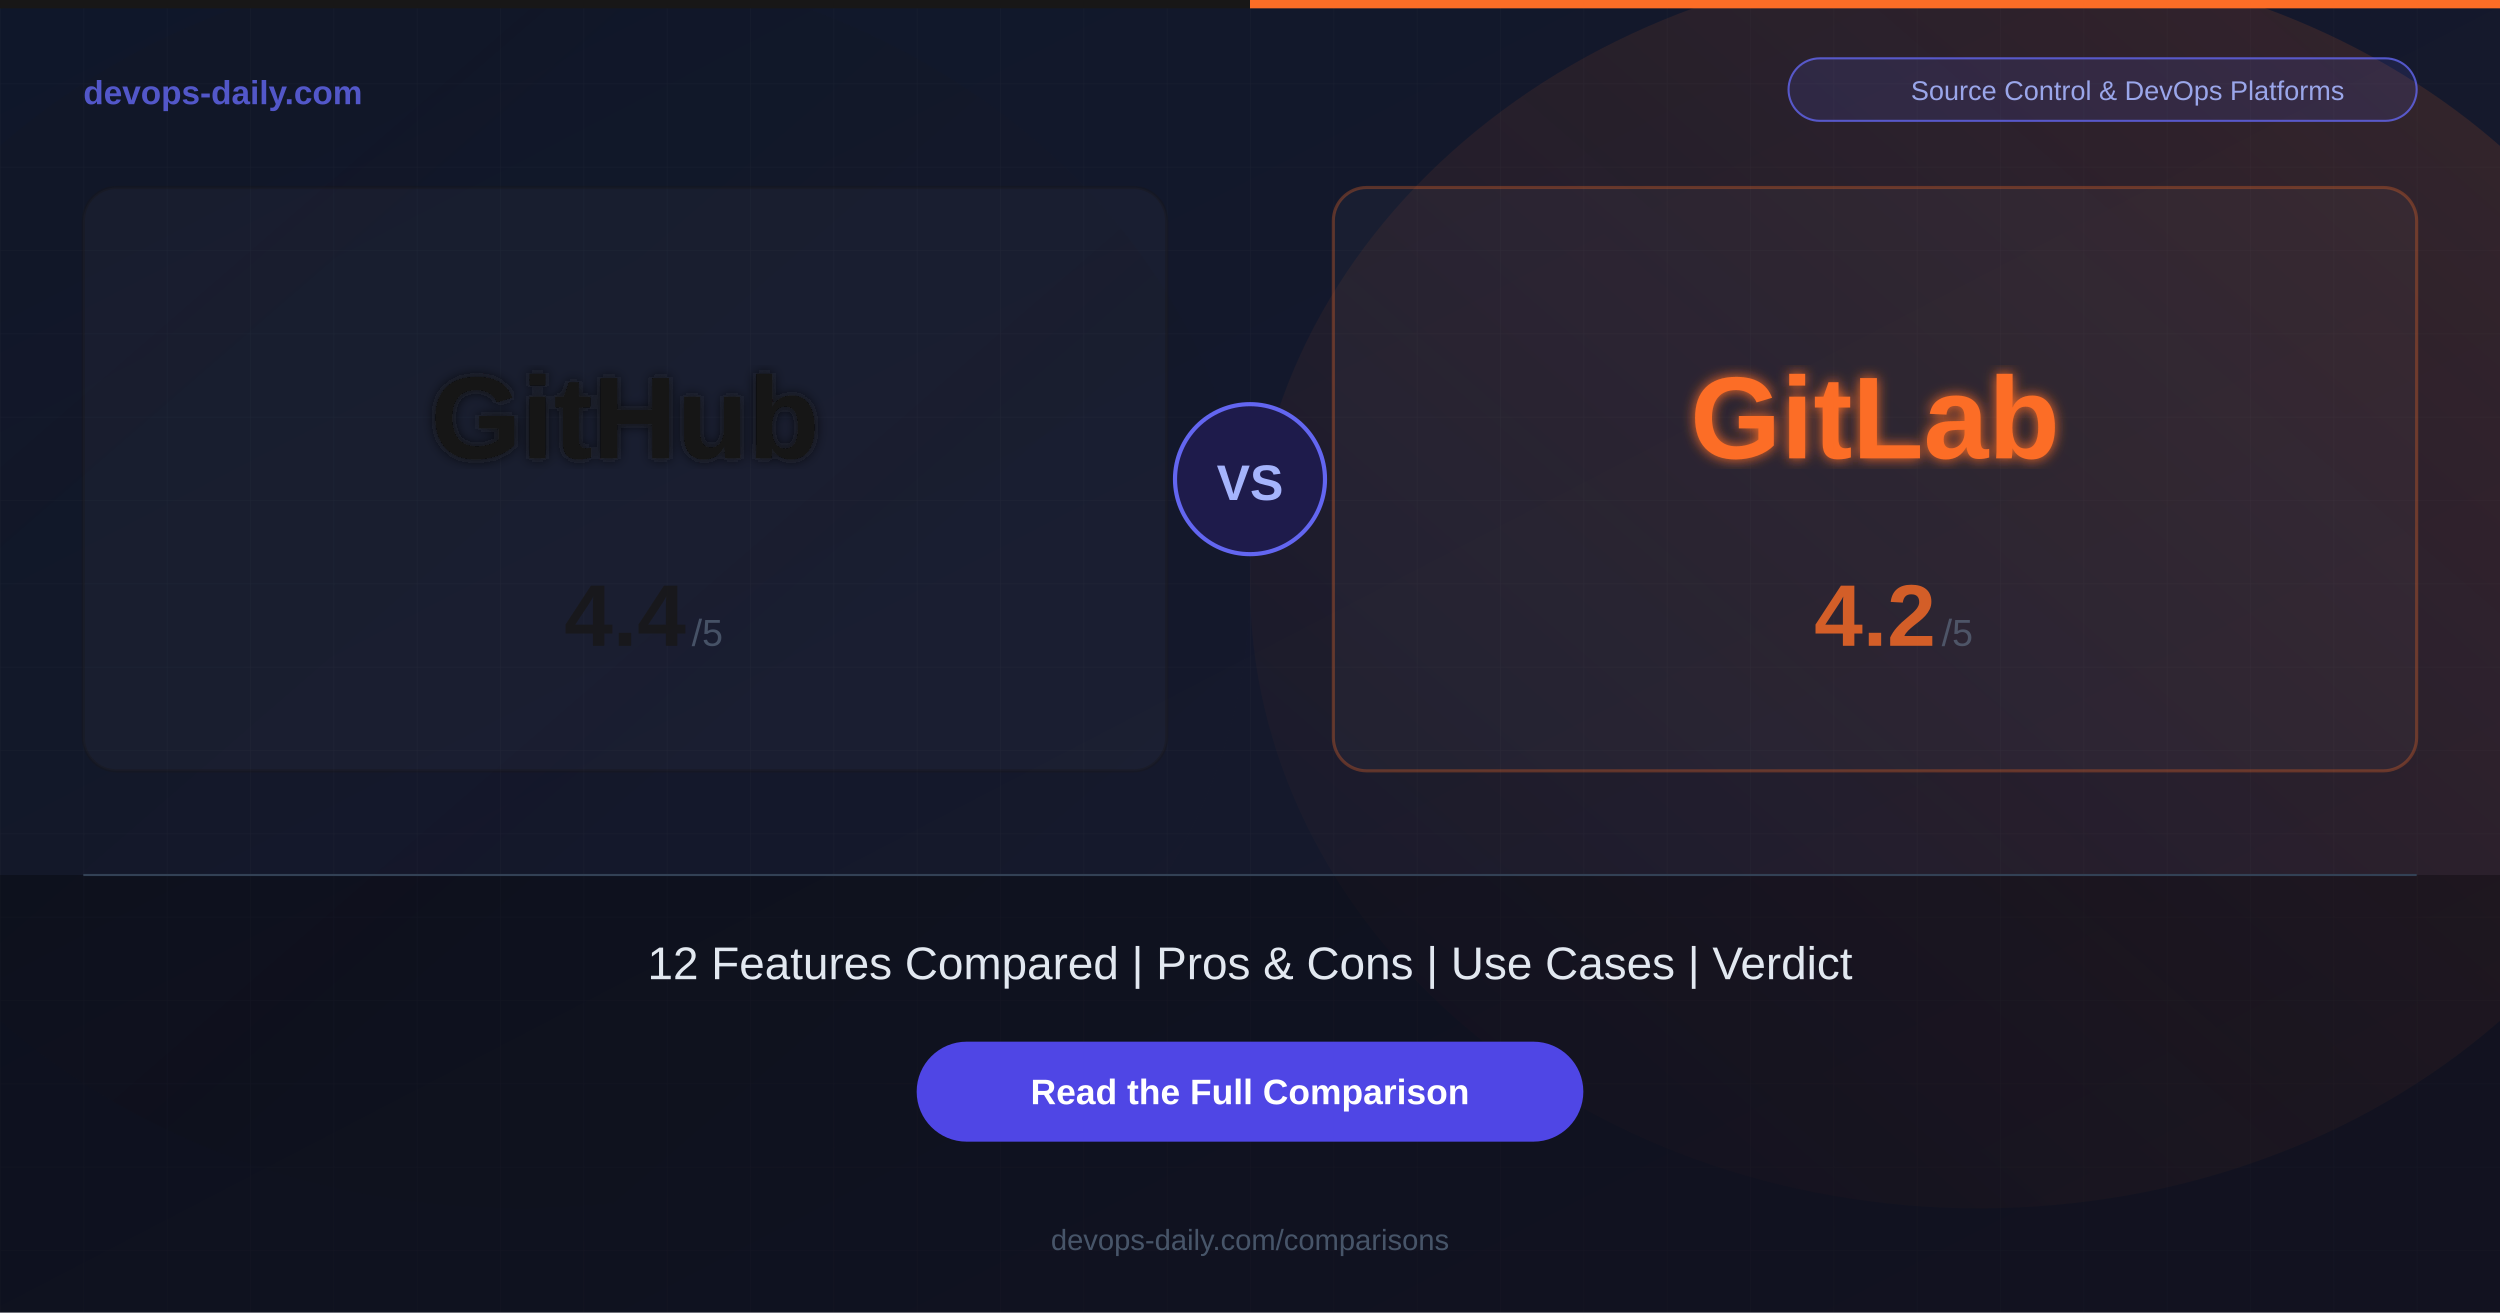
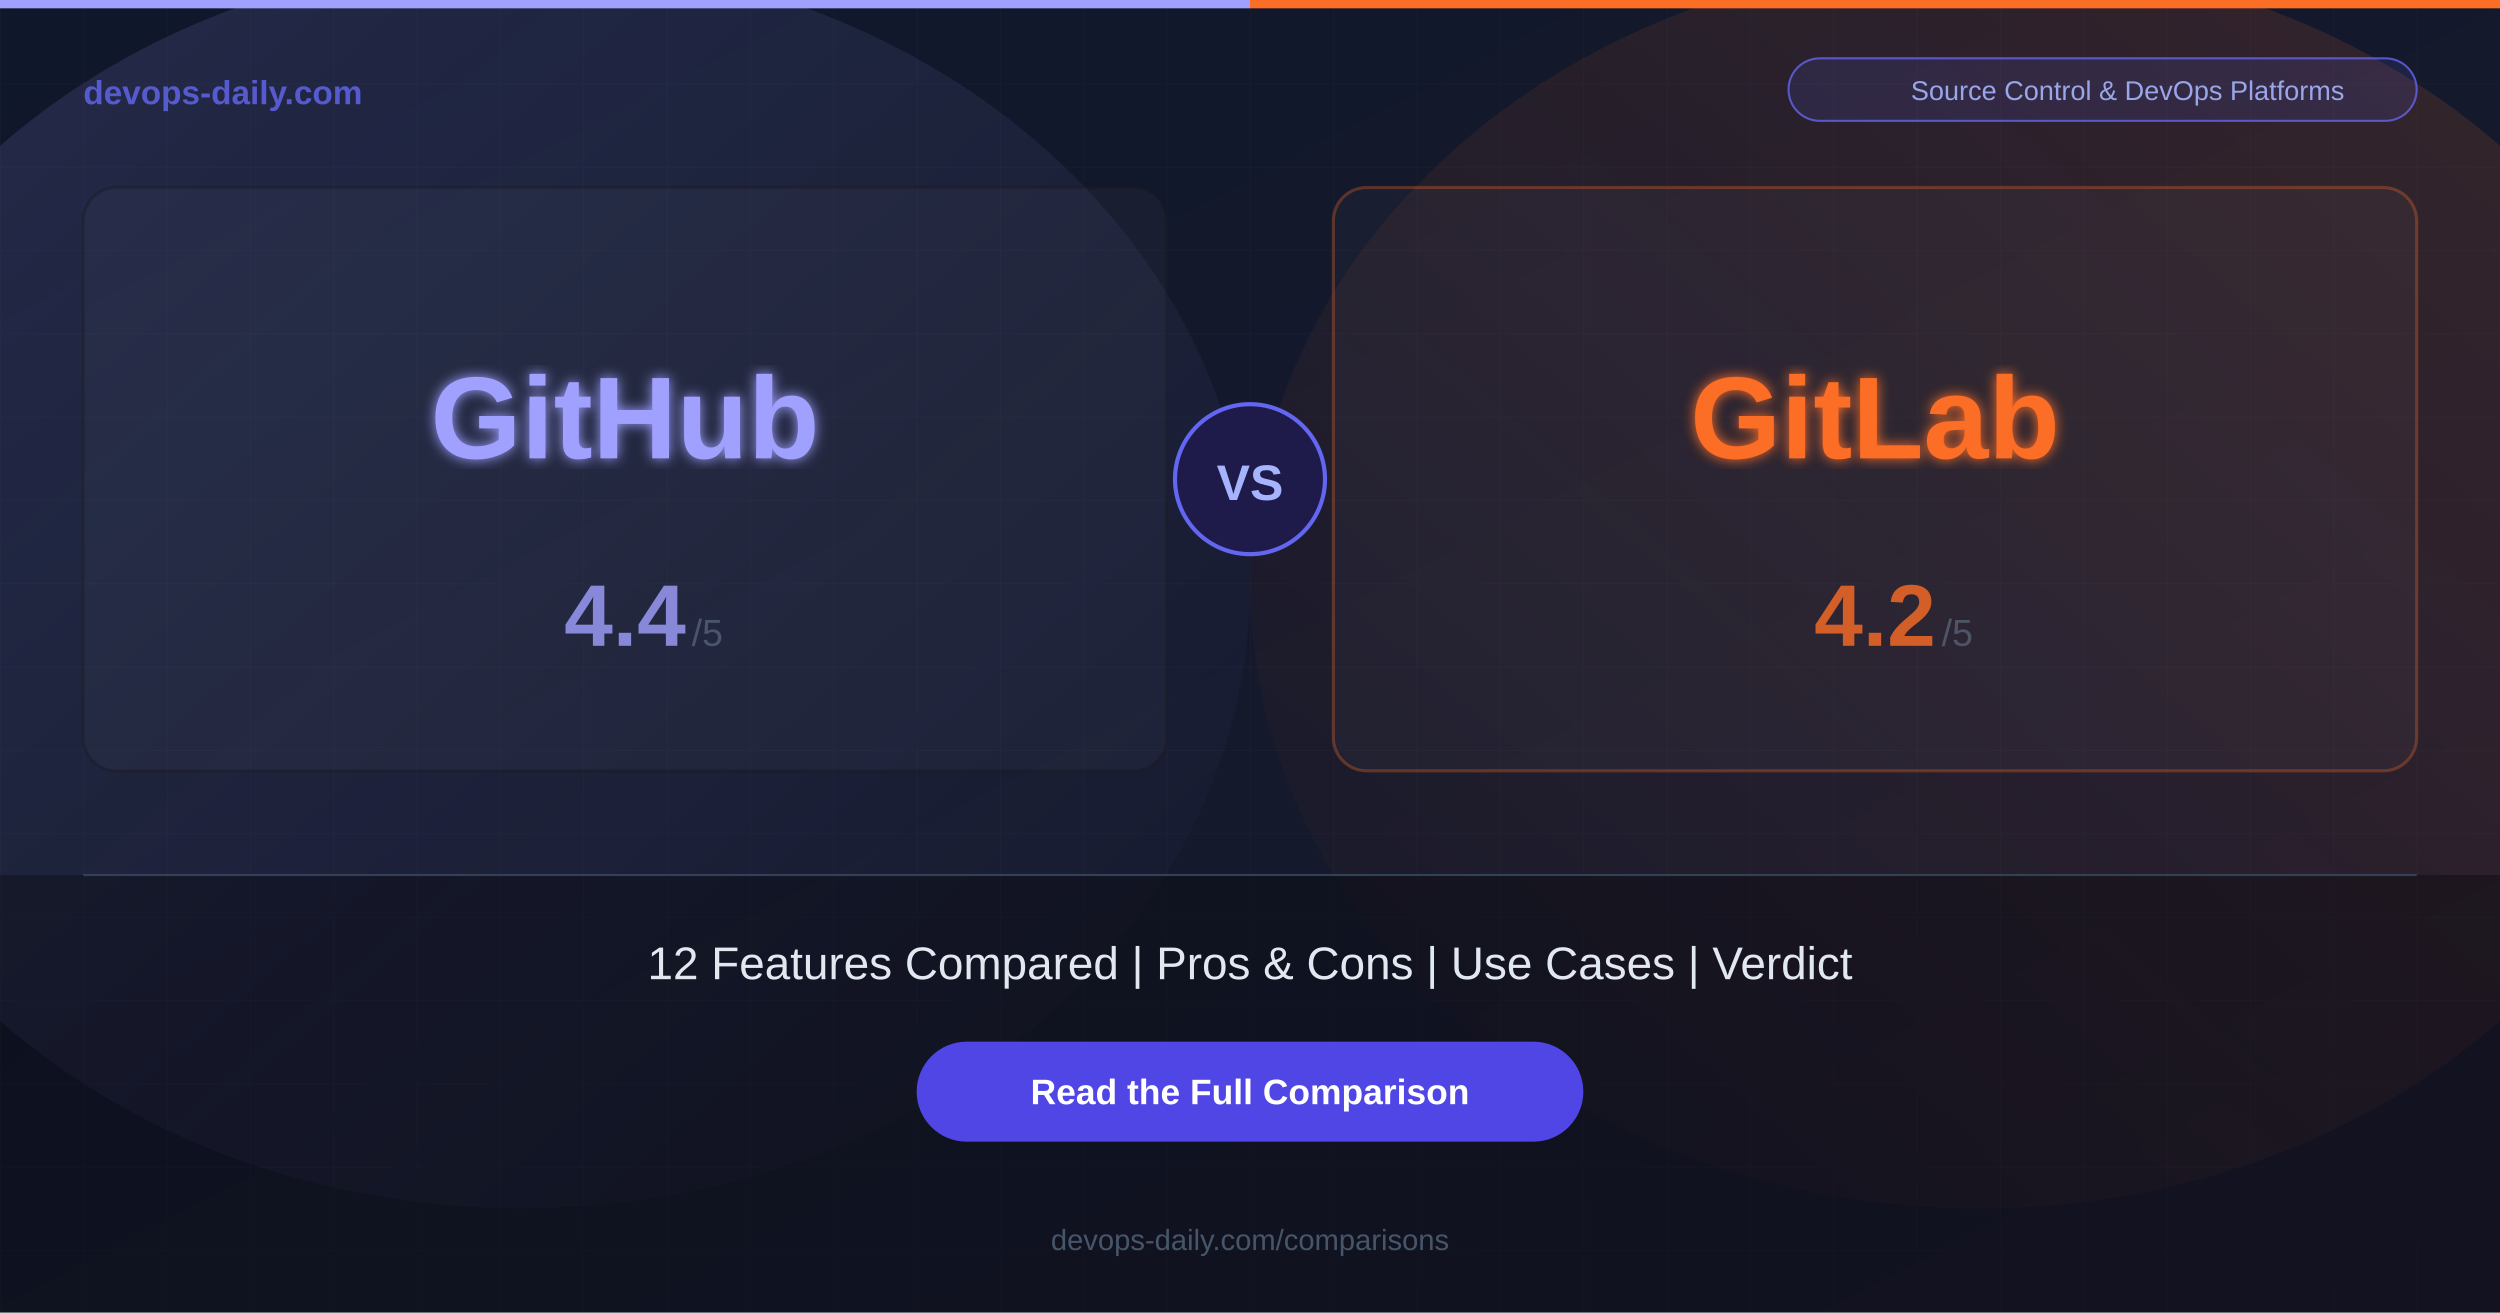
<svg xmlns="http://www.w3.org/2000/svg" width="1200" height="630">
  <defs>
    <linearGradient id="bg" x1="0%" y1="0%" x2="100%" y2="100%">
      <stop offset="0%" style="stop-color:#0f172a;stop-opacity:1" />
      <stop offset="100%" style="stop-color:#1a1a2e;stop-opacity:1" />
    </linearGradient>
    <linearGradient id="glowA" x1="0%" y1="0%" x2="100%" y2="100%">
-       <stop offset="0%" style="stop-color:#181717;stop-opacity:0.15" />
-       <stop offset="100%" style="stop-color:#181717;stop-opacity:0" />
+       <stop offset="0%" style="stop-color:#a0a0ff;stop-opacity:0.15" />
+       <stop offset="100%" style="stop-color:#a0a0ff;stop-opacity:0" />
    </linearGradient>
    <linearGradient id="glowB" x1="100%" y1="0%" x2="0%" y2="100%">
      <stop offset="0%" style="stop-color:#FC6D26;stop-opacity:0.15" />
      <stop offset="100%" style="stop-color:#FC6D26;stop-opacity:0" />
    </linearGradient>
    <filter id="glow">
      <feGaussianBlur stdDeviation="3" result="blur" />
      <feMerge>
        <feMergeNode in="blur" />
        <feMergeNode in="SourceGraphic" />
      </feMerge>
    </filter>
  </defs>
  <rect width="1200" height="630" fill="url(#bg)" />
  <ellipse cx="250" cy="280" rx="350" ry="300" fill="url(#glowA)" />
  <ellipse cx="950" cy="280" rx="350" ry="300" fill="url(#glowB)" />
  <pattern id="grid" width="40" height="40" patternUnits="userSpaceOnUse">
    <path d="M 40 0 L 0 0 0 40" fill="none" stroke="#ffffff" stroke-width="0.3" opacity="0.05" />
  </pattern>
  <rect width="1200" height="630" fill="url(#grid)" />
-   <rect x="0" y="0" width="600" height="4" fill="#181717" />
+   <rect x="0" y="0" width="600" height="4" fill="#a0a0ff" />
  <rect x="600" y="0" width="600" height="4" fill="#FC6D26" />
  <text x="40" y="50" font-family="Arial, Helvetica, sans-serif" font-size="16" font-weight="bold" fill="#6366f1" opacity="0.8">devops-daily.com</text>
  <rect x="858.5" y="28" width="301.5" height="30" rx="15" fill="rgba(99,102,241,0.15)" stroke="#6366f1" stroke-width="1" opacity="0.8" />
  <text x="1021.25" y="48" font-family="Arial, Helvetica, sans-serif" font-size="13" fill="#a5b4fc" text-anchor="middle" opacity="0.9">Source Control &amp; DevOps Platforms</text>
  <rect x="40" y="90" width="520" height="280" rx="16" fill="rgba(255,255,255,0.03)" stroke="rgba(24,23,23,0.3)" stroke-width="1.5" />
-   <text x="300" y="220" font-family="Arial, Helvetica, sans-serif" font-size="56" font-weight="bold" fill="#181717" text-anchor="middle" filter="url(#glow)">GitHub</text>
-   <text x="300" y="310" font-family="Arial, Helvetica, sans-serif" font-size="42" font-weight="bold" fill="#181717" text-anchor="middle" opacity="0.8">4.4</text>
+   <text x="300" y="220" font-family="Arial, Helvetica, sans-serif" font-size="56" font-weight="bold" fill="#a0a0ff" text-anchor="middle" filter="url(#glow)">GitHub</text>
+   <text x="300" y="310" font-family="Arial, Helvetica, sans-serif" font-size="42" font-weight="bold" fill="#a0a0ff" text-anchor="middle" opacity="0.8">4.4</text>
  <text x="332" y="310" font-family="Arial, Helvetica, sans-serif" font-size="18" fill="#64748b" opacity="0.6">/5</text>
  <rect x="640" y="90" width="520" height="280" rx="16" fill="rgba(255,255,255,0.03)" stroke="rgba(252,109,38,0.3)" stroke-width="1.5" />
  <text x="900" y="220" font-family="Arial, Helvetica, sans-serif" font-size="56" font-weight="bold" fill="#FC6D26" text-anchor="middle" filter="url(#glow)">GitLab</text>
  <text x="900" y="310" font-family="Arial, Helvetica, sans-serif" font-size="42" font-weight="bold" fill="#FC6D26" text-anchor="middle" opacity="0.8">4.2</text>
  <text x="932" y="310" font-family="Arial, Helvetica, sans-serif" font-size="18" fill="#64748b" opacity="0.6">/5</text>
  <circle cx="600" cy="230" r="36" fill="#1e1b4b" stroke="#6366f1" stroke-width="2" />
  <text x="600" y="240" font-family="Arial, Helvetica, sans-serif" font-size="24" font-weight="bold" fill="#a5b4fc" text-anchor="middle">VS</text>
  <rect x="0" y="420" width="1200" height="210" fill="rgba(0,0,0,0.3)" />
  <line x1="40" y1="420" x2="1160" y2="420" stroke="#334155" stroke-width="1" />
  <text x="600" y="470" font-family="Arial, Helvetica, sans-serif" font-size="22" fill="#e2e8f0" text-anchor="middle">12 Features Compared  |  Pros &amp; Cons  |  Use Cases  |  Verdict</text>
  <rect x="440" y="500" width="320" height="48" rx="24" fill="#4f46e5" />
  <text x="600" y="530" font-family="Arial, Helvetica, sans-serif" font-size="17" font-weight="bold" fill="#ffffff" text-anchor="middle">Read the Full Comparison</text>
  <text x="600" y="600" font-family="Arial, Helvetica, sans-serif" font-size="14" fill="#475569" text-anchor="middle">devops-daily.com/comparisons</text>
</svg>
